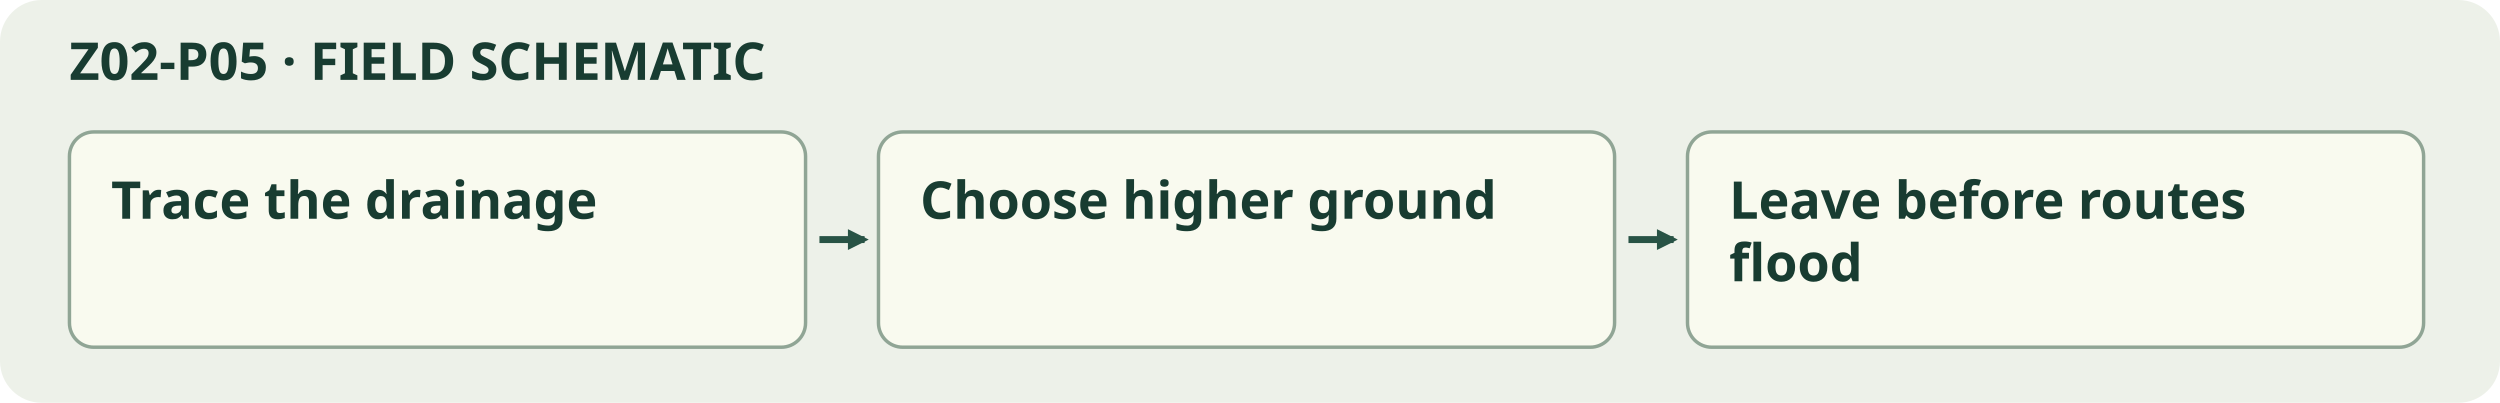
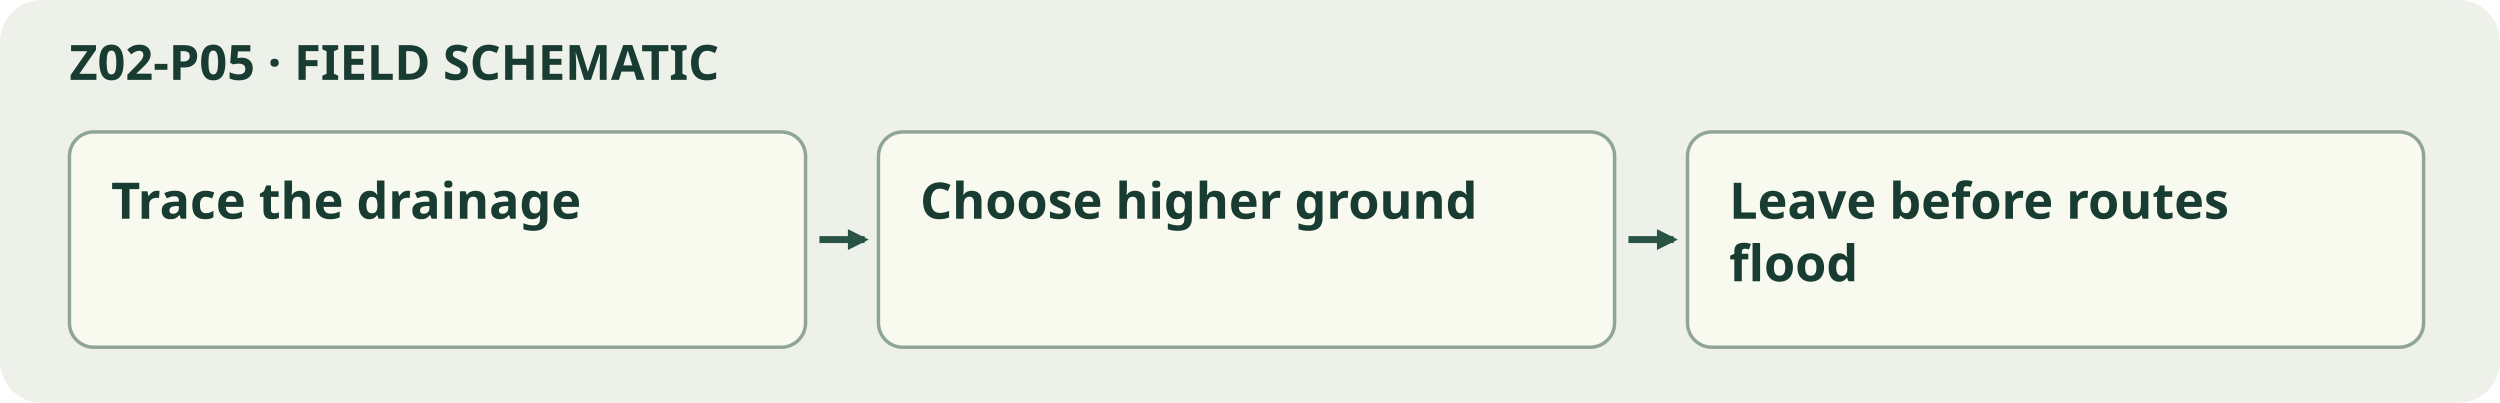
<svg xmlns="http://www.w3.org/2000/svg" viewBox="0 0 720 116" role="img" aria-labelledby="title desc">
  <defs>
    <marker id="arrow" viewBox="0 0 10 10" markerWidth="3" markerHeight="3" refX="8" refY="5" orient="auto">
      <path d="M0 0L10 5 0 10Z" fill="#285345" />
    </marker>
  </defs>
  <rect width="720" height="116" rx="12" fill="#edf1e9" />
-   <g font-family="system-ui,sans-serif" font-size="15" font-weight="650" fill="#183c31">
-     <text x="20" y="23">Z02-P05 · FIELD SCHEMATIC</text>
-     <rect x="20" y="38" width="212" height="62" rx="7" fill="#f9faef" stroke="#90a595" />
-     <text x="32" y="63">Trace the drainage</text>
-     <path d="M236 69h13" stroke="#285345" stroke-width="2" marker-end="url(#arrow)" />
-     <rect x="253" y="38" width="212" height="62" rx="7" fill="#f9faef" stroke="#90a595" />
-     <text x="265" y="63">Choose higher ground</text>
-     <path d="M469 69h13" stroke="#285345" stroke-width="2" marker-end="url(#arrow)" />
-     <rect x="486" y="38" width="212" height="62" rx="7" fill="#f9faef" stroke="#90a595" />
-     <text x="498" y="63">Leave before routes</text>
-     <text x="498" y="81">flood</text>
+   <g font-family="system-ui,sans-serif" font-size="14.5" font-weight="650" fill="#183c31">
+     <text x="20" y="23" font-size="14" font-weight="700" fill="#183c31" text-anchor="start">Z02-P05 · FIELD SCHEMATIC</text>
+     <g id="stage-panels">
+       <rect x="20" y="38" width="212" height="62" rx="7" fill="#f9faef" stroke="#90a595" />
+       <text x="32" y="63" font-size="14.5" font-weight="650" fill="#183c31" text-anchor="start">Trace the drainage</text>
+       <path d="M236 69h13" stroke="#285345" stroke-width="2" marker-end="url(#arrow)" />
+       <rect x="253" y="38" width="212" height="62" rx="7" fill="#f9faef" stroke="#90a595" />
+       <text x="265" y="63" font-size="14.5" font-weight="650" fill="#183c31" text-anchor="start">Choose higher ground</text>
+       <path d="M469 69h13" stroke="#285345" stroke-width="2" marker-end="url(#arrow)" />
+       <rect x="486" y="38" width="212" height="62" rx="7" fill="#f9faef" stroke="#90a595" />
+       <text x="498" y="63" font-size="14.5" font-weight="650" fill="#183c31" text-anchor="start">Leave before routes</text>
+       <text x="498" y="81" font-size="14.5" font-weight="650" fill="#183c31" text-anchor="start">flood</text>
+     </g>
  </g>
</svg>
